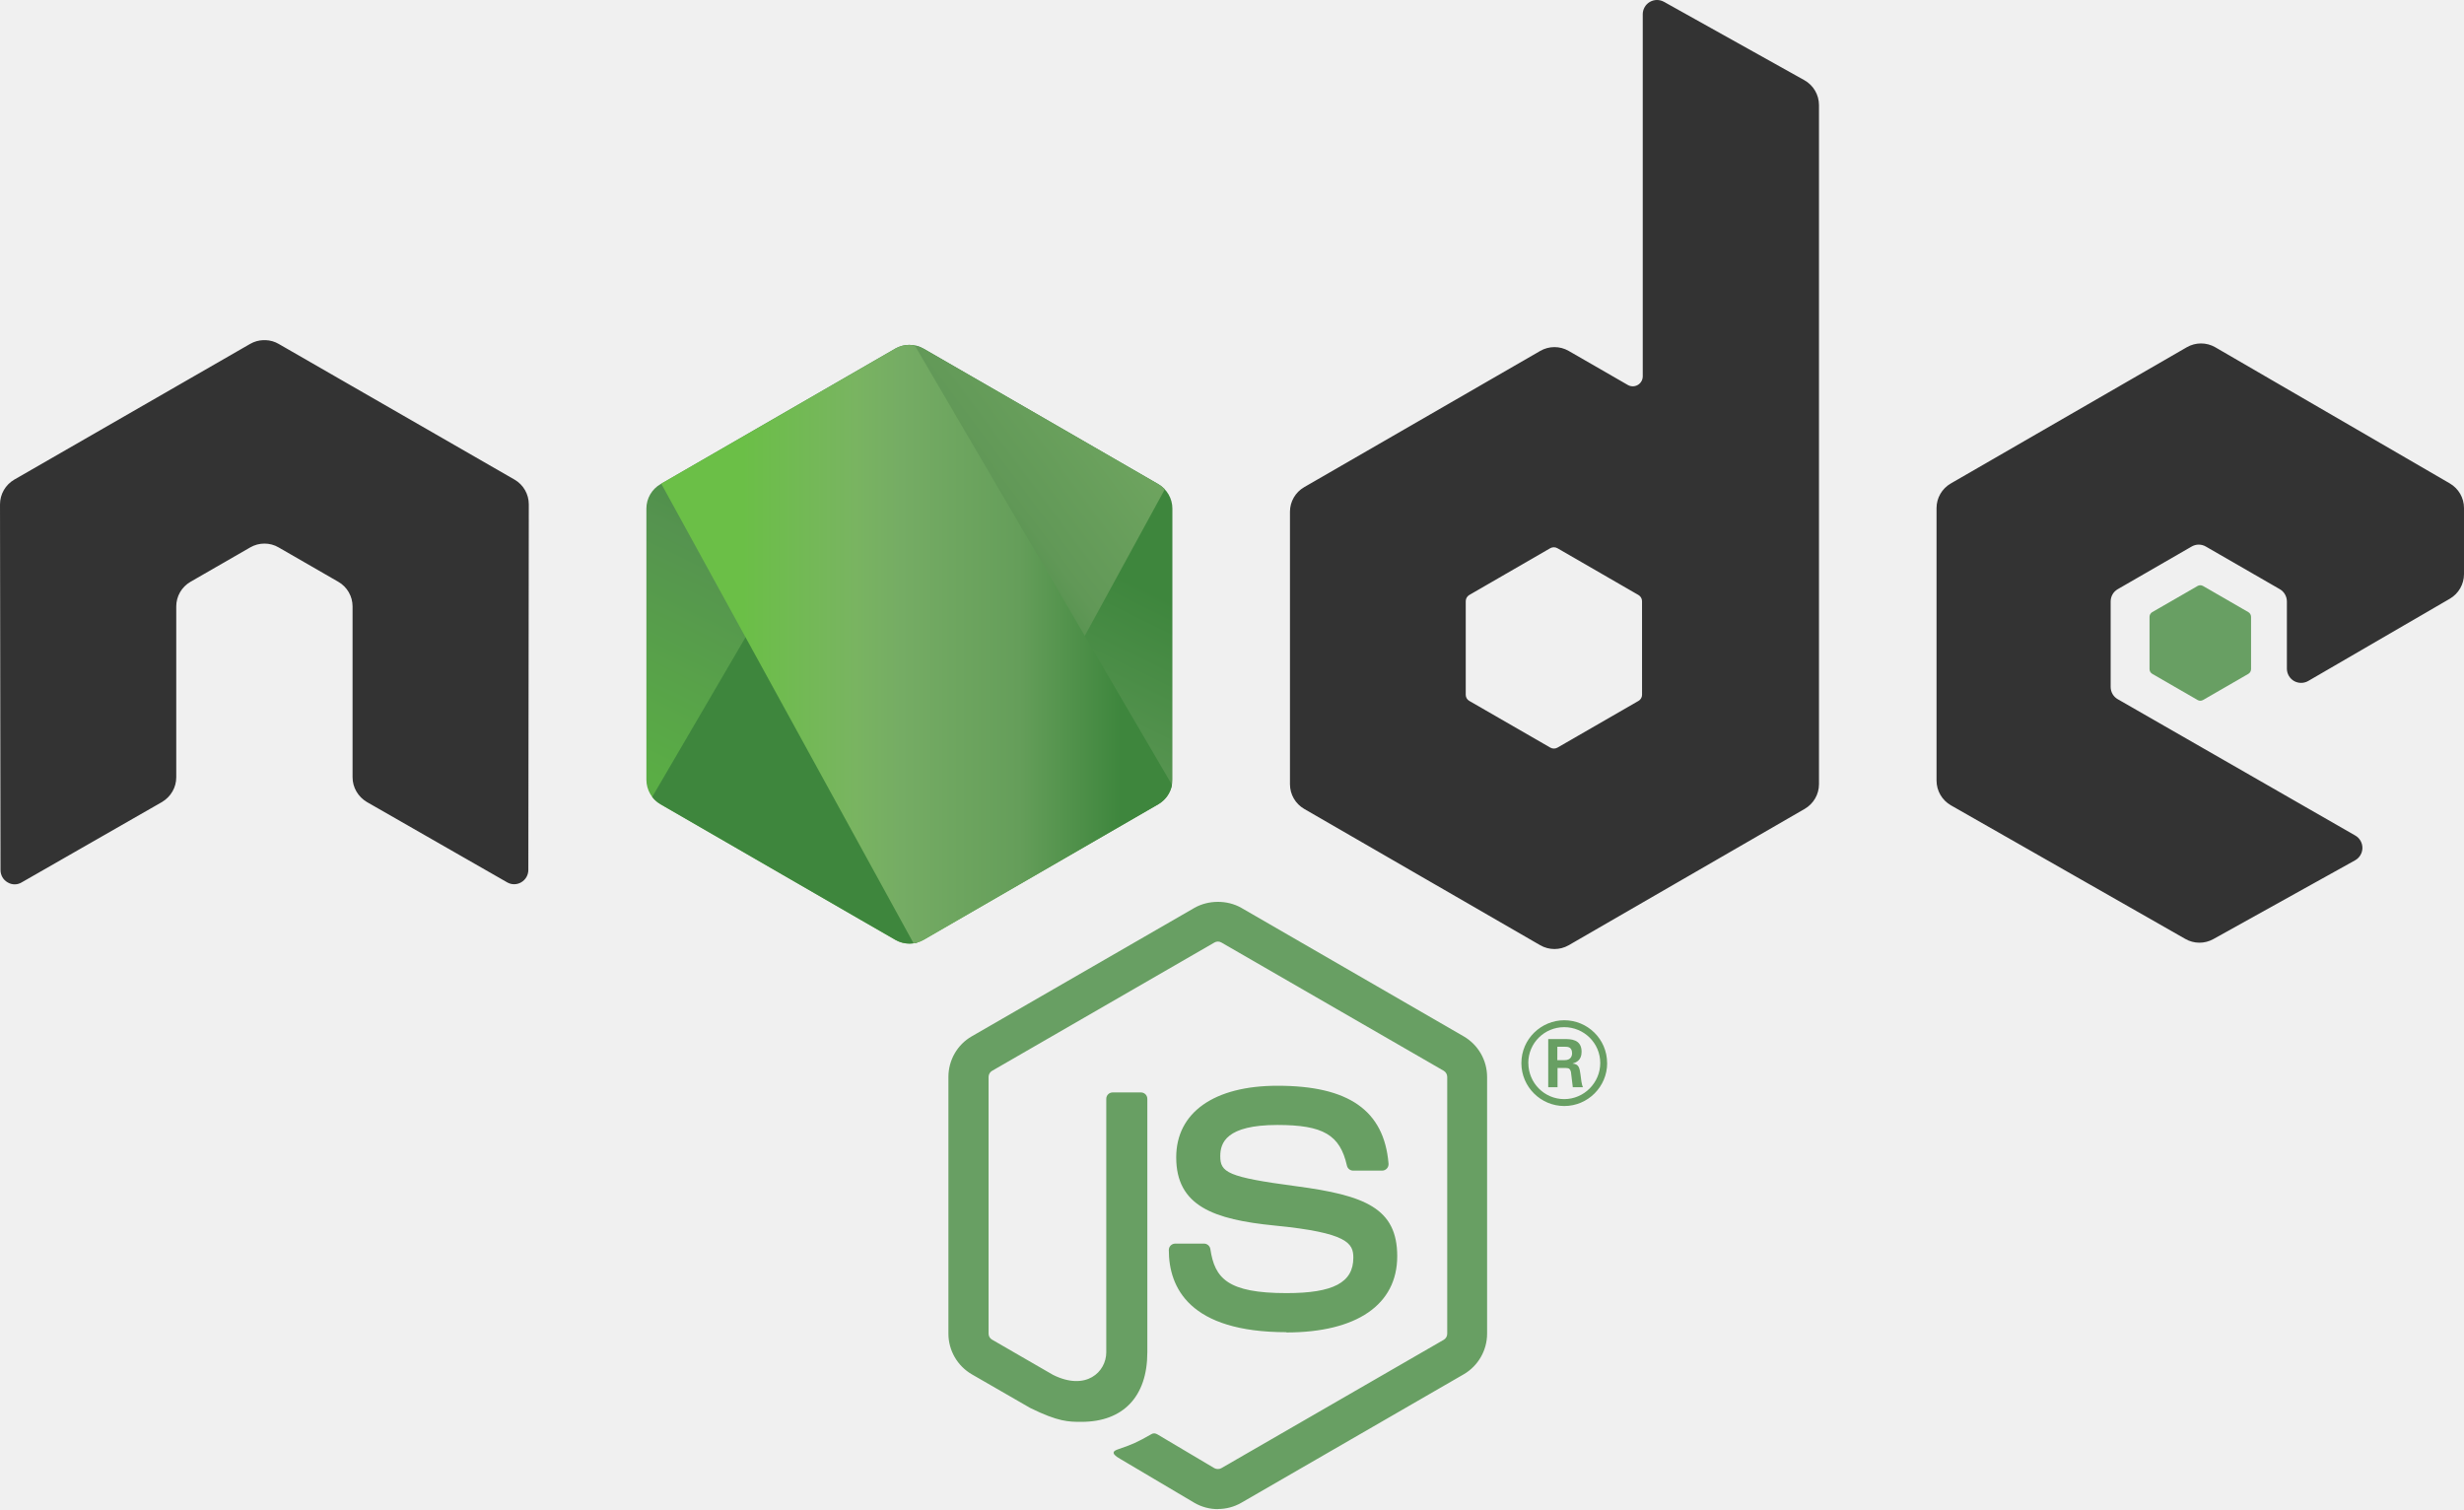
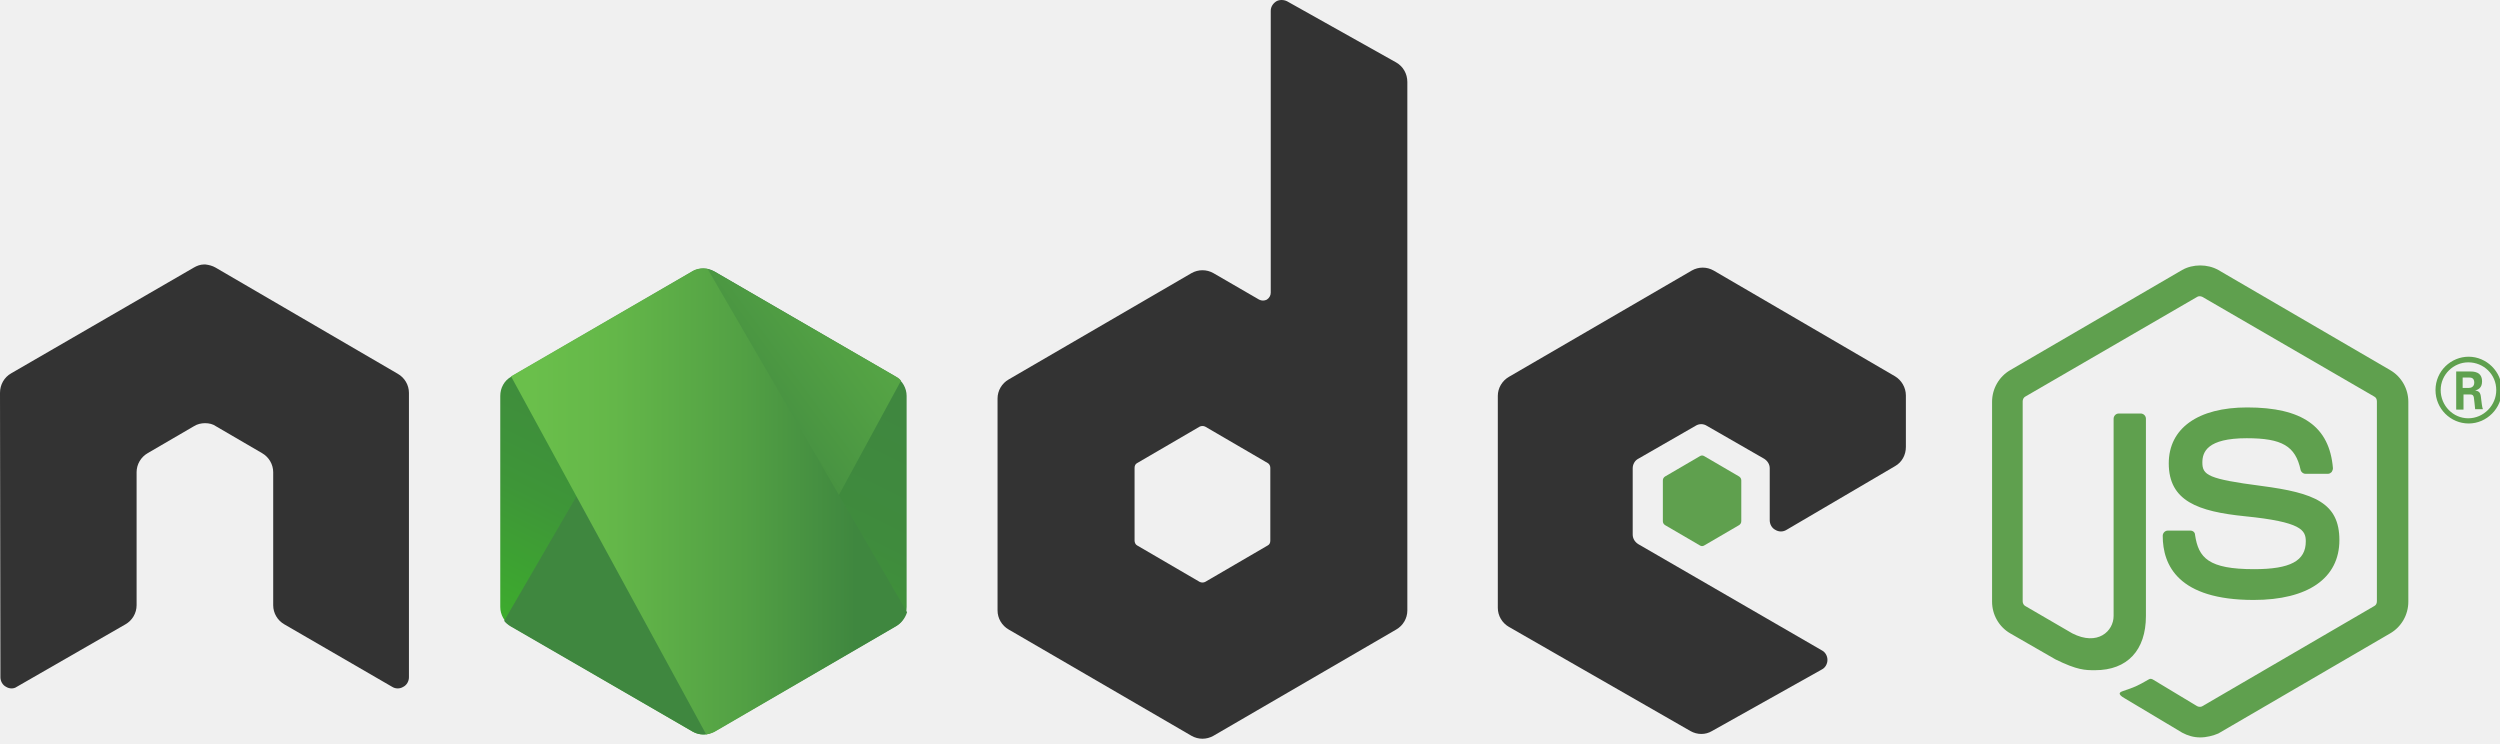
- <svg xmlns="http://www.w3.org/2000/svg" width="589.827" height="361.238" viewBox="0 0 442.37 270.929">
+ <svg xmlns="http://www.w3.org/2000/svg" width="111" height="33" viewBox="0 0 111 33" fill="none">
+   <g clip-path="url(#clip0_8323_10808)">
+     <path d="M97.689 32.741C97.402 32.741 97.135 32.664 96.886 32.529L94.341 31.008C93.959 30.796 94.15 30.719 94.265 30.681C94.781 30.508 94.877 30.469 95.413 30.161C95.47 30.122 95.547 30.142 95.604 30.18L97.555 31.355C97.632 31.393 97.728 31.393 97.785 31.355L105.419 26.907C105.495 26.869 105.534 26.792 105.534 26.696V17.821C105.534 17.725 105.495 17.648 105.419 17.609L97.785 13.181C97.709 13.143 97.613 13.143 97.555 13.181L89.922 17.609C89.845 17.648 89.807 17.744 89.807 17.821V26.696C89.807 26.773 89.845 26.869 89.922 26.907L92.007 28.12C93.136 28.698 93.844 28.024 93.844 27.35V18.591C93.844 18.476 93.939 18.36 94.073 18.36H95.049C95.164 18.36 95.279 18.456 95.279 18.591V27.35C95.279 28.871 94.456 29.757 93.021 29.757C92.581 29.757 92.237 29.757 91.261 29.276L89.252 28.12C88.755 27.832 88.448 27.293 88.448 26.715V17.84C88.448 17.263 88.755 16.724 89.252 16.435L96.886 11.988C97.364 11.718 98.015 11.718 98.493 11.988L106.127 16.435C106.624 16.724 106.93 17.263 106.93 17.84V26.715C106.93 27.293 106.624 27.832 106.127 28.12L98.493 32.567C98.263 32.664 97.976 32.741 97.689 32.741Z" fill="#5FA04E" />
+     <path d="M100.062 26.638C96.713 26.638 96.025 25.098 96.025 23.789C96.025 23.673 96.12 23.558 96.254 23.558H97.249C97.364 23.558 97.46 23.635 97.46 23.75C97.613 24.77 98.053 25.271 100.081 25.271C101.688 25.271 102.377 24.905 102.377 24.039C102.377 23.538 102.185 23.173 99.679 22.922C97.594 22.711 96.293 22.249 96.293 20.574C96.293 19.014 97.594 18.09 99.775 18.09C102.224 18.09 103.429 18.937 103.582 20.785C103.582 20.843 103.563 20.901 103.525 20.959C103.486 20.997 103.429 21.036 103.371 21.036H102.357C102.262 21.036 102.166 20.959 102.147 20.863C101.917 19.804 101.324 19.457 99.755 19.457C97.995 19.457 97.785 20.073 97.785 20.535C97.785 21.093 98.034 21.267 100.406 21.575C102.759 21.883 103.869 22.326 103.869 23.981C103.869 25.675 102.472 26.638 100.062 26.638Z" fill="#5FA04E" />
+     <path d="M111.083 17.32C111.083 18.129 110.413 18.803 109.609 18.803C108.806 18.803 108.136 18.148 108.136 17.32C108.136 16.473 108.825 15.838 109.609 15.838C110.394 15.838 111.083 16.492 111.083 17.32ZM108.366 17.32C108.366 18.013 108.921 18.572 109.59 18.572C110.279 18.572 110.834 17.994 110.834 17.32C110.834 16.627 110.279 16.088 109.59 16.088C108.94 16.088 108.366 16.627 108.366 17.32ZM109.055 16.492H109.629C109.82 16.492 110.203 16.492 110.203 16.935C110.203 17.243 110.011 17.301 109.896 17.34C110.126 17.359 110.145 17.513 110.164 17.724C110.183 17.859 110.203 18.09 110.241 18.167H109.896C109.896 18.09 109.839 17.667 109.839 17.648C109.82 17.551 109.782 17.513 109.667 17.513H109.38V18.186H109.055V16.492ZM109.361 17.224H109.609C109.82 17.224 109.858 17.07 109.858 16.993C109.858 16.762 109.705 16.762 109.609 16.762H109.342V17.224H109.361Z" fill="#5FA04E" />
+     <path fill-rule="evenodd" clip-rule="evenodd" d="M18.157 17.442C18.157 17.095 17.965 16.768 17.659 16.595L9.566 11.878C9.432 11.801 9.279 11.762 9.126 11.743C9.107 11.743 9.05 11.743 9.05 11.743C8.897 11.743 8.743 11.801 8.61 11.878L0.497 16.575C0.191 16.748 0 17.076 0 17.442L0.019 30.07C0.019 30.244 0.115 30.417 0.268 30.494C0.421 30.59 0.612 30.59 0.746 30.494L5.567 27.722C5.874 27.549 6.065 27.221 6.065 26.875V20.965C6.065 20.618 6.256 20.291 6.562 20.117L8.61 18.924C8.763 18.828 8.935 18.789 9.107 18.789C9.279 18.789 9.451 18.828 9.585 18.924L11.632 20.117C11.938 20.291 12.13 20.618 12.13 20.965V26.875C12.13 27.221 12.321 27.549 12.627 27.722L17.41 30.494C17.563 30.59 17.755 30.59 17.908 30.494C18.061 30.417 18.157 30.244 18.157 30.07V17.442Z" fill="#333333" />
+     <path fill-rule="evenodd" clip-rule="evenodd" d="M57.148 0.058C56.995 -0.019 56.804 -0.019 56.67 0.058C56.517 0.154 56.421 0.308 56.421 0.481V12.995C56.421 13.11 56.364 13.226 56.249 13.303C56.134 13.36 56.019 13.36 55.905 13.303L53.877 12.128C53.57 11.955 53.207 11.955 52.901 12.128L44.789 16.845C44.483 17.018 44.291 17.345 44.291 17.692V27.106C44.291 27.452 44.483 27.78 44.789 27.953L52.901 32.669C53.207 32.843 53.57 32.843 53.877 32.669L61.989 27.953C62.295 27.78 62.486 27.452 62.486 27.106V3.639C62.486 3.273 62.295 2.945 61.989 2.772L57.148 0.058ZM56.402 24.006C56.402 24.103 56.364 24.18 56.287 24.218L53.513 25.835C53.437 25.874 53.341 25.874 53.264 25.835L50.49 24.218C50.414 24.18 50.375 24.083 50.375 24.006V20.772C50.375 20.676 50.414 20.599 50.49 20.56L53.264 18.943C53.341 18.905 53.437 18.905 53.513 18.943L56.287 20.56C56.364 20.599 56.402 20.695 56.402 20.772V24.006Z" fill="#333333" />
+     <path fill-rule="evenodd" clip-rule="evenodd" d="M84.143 20.695C84.449 20.522 84.621 20.195 84.621 19.848V17.557C84.621 17.211 84.43 16.883 84.143 16.71L76.088 12.013C75.782 11.839 75.419 11.839 75.113 12.013L67.001 16.729C66.695 16.903 66.503 17.23 66.503 17.576V26.99C66.503 27.337 66.695 27.664 67.001 27.837L75.055 32.458C75.361 32.631 75.725 32.631 76.012 32.458L80.891 29.724C81.044 29.647 81.139 29.474 81.139 29.3C81.139 29.127 81.044 28.954 80.891 28.877L72.74 24.16C72.587 24.064 72.492 23.91 72.492 23.737V20.791C72.492 20.618 72.587 20.445 72.74 20.368L75.285 18.905C75.438 18.808 75.629 18.808 75.782 18.905L78.327 20.368C78.48 20.464 78.576 20.618 78.576 20.791V23.102C78.576 23.275 78.671 23.448 78.824 23.525C78.977 23.621 79.169 23.621 79.322 23.525L84.143 20.695Z" fill="#333333" />
+     <path fill-rule="evenodd" clip-rule="evenodd" d="M75.476 20.253C75.534 20.214 75.61 20.214 75.668 20.253L77.218 21.157C77.275 21.196 77.313 21.254 77.313 21.331V23.14C77.313 23.217 77.275 23.275 77.218 23.314L75.668 24.218C75.61 24.257 75.534 24.257 75.476 24.218L73.927 23.314C73.869 23.275 73.831 23.217 73.831 23.14V21.331C73.831 21.254 73.869 21.196 73.927 21.157L75.476 20.253Z" fill="#5FA04E" />
+     <path d="M31.721 12.051C31.415 11.878 31.051 11.878 30.745 12.051L22.69 16.729C22.384 16.903 22.212 17.23 22.212 17.576V26.952C22.212 27.298 22.403 27.626 22.69 27.799L30.745 32.477C31.051 32.65 31.415 32.65 31.721 32.477L39.775 27.799C40.081 27.626 40.254 27.298 40.254 26.952V17.576C40.254 17.23 40.062 16.903 39.775 16.729L31.721 12.051Z" fill="url(#paint0_linear_8323_10808)" />
+     <path d="M39.794 16.729L31.702 12.051C31.625 12.013 31.529 11.974 31.453 11.955L22.384 27.568C22.461 27.664 22.556 27.741 22.652 27.799L30.745 32.477C30.974 32.612 31.242 32.65 31.491 32.573L40.005 16.903C39.948 16.826 39.871 16.768 39.794 16.729Z" fill="url(#paint1_linear_8323_10808)" />
+     <path d="M39.795 27.799C40.024 27.664 40.197 27.433 40.273 27.183L31.415 11.935C31.185 11.897 30.936 11.916 30.726 12.051L22.69 16.71L31.357 32.611C31.472 32.592 31.606 32.554 31.721 32.496L39.795 27.799Z" fill="url(#paint2_linear_8323_10808)" />
+   </g>
  <defs>
-     <linearGradient id="b" x1="-.348" x2="1.251" gradientTransform="rotate(116.114 53.1 202.97) scale(86.48)" gradientUnits="userSpaceOnUse">
-       <stop offset=".3" stop-color="#3e863d" />
-       <stop offset=".5" stop-color="#55934f" />
-       <stop offset=".8" stop-color="#5aad45" />
+     <linearGradient id="paint0_linear_8323_10808" x1="34.513" y1="15.535" x2="27.157" y2="30.448" gradientUnits="userSpaceOnUse">
+       <stop stop-color="#3F873F" />
+       <stop offset="0.33" stop-color="#3F8B3D" />
+       <stop offset="0.637" stop-color="#3E9638" />
+       <stop offset="0.934" stop-color="#3DA92E" />
+       <stop offset="1" stop-color="#3DAE2B" />
    </linearGradient>
-     <linearGradient id="d" x1="-.456" x2=".582" gradientTransform="rotate(-36.46 550.846 -214.337) scale(132.798)" gradientUnits="userSpaceOnUse">
-       <stop offset=".57" stop-color="#3e863d" />
-       <stop offset=".72" stop-color="#619857" />
-       <stop offset="1" stop-color="#76ac64" />
+     <linearGradient id="paint1_linear_8323_10808" x1="30.009" y1="23.359" x2="50.533" y2="8.288" gradientUnits="userSpaceOnUse">
+       <stop offset="0.138" stop-color="#3F873F" />
+       <stop offset="0.402" stop-color="#52A044" />
+       <stop offset="0.713" stop-color="#64B749" />
+       <stop offset="0.908" stop-color="#6ABF4B" />
    </linearGradient>
-     <linearGradient id="f" x1=".043" x2=".984" gradientTransform="translate(192.862 279.652) scale(97.417)" gradientUnits="userSpaceOnUse">
-       <stop offset=".16" stop-color="#6bbf47" />
-       <stop offset=".38" stop-color="#79b461" />
-       <stop offset=".47" stop-color="#75AC64" />
-       <stop offset=".7" stop-color="#659e5a" />
-       <stop offset=".9" stop-color="#3e863d" />
+     <linearGradient id="paint2_linear_8323_10808" x1="21.917" y1="22.261" x2="40.555" y2="22.261" gradientUnits="userSpaceOnUse">
+       <stop offset="0.092" stop-color="#6ABF4B" />
+       <stop offset="0.287" stop-color="#64B749" />
+       <stop offset="0.598" stop-color="#52A044" />
+       <stop offset="0.862" stop-color="#3F873F" />
    </linearGradient>
-     <clipPath id="a">
-       <path d="m239.03 226.605-42.13 24.317a5.085 5.085 0 0 0-2.546 4.406v48.668c0 1.817.968 3.496 2.546 4.406l42.133 24.336a5.1 5.1 0 0 0 5.09 0l42.126-24.336a5.096 5.096 0 0 0 2.54-4.406v-48.668c0-1.816-.97-3.496-2.55-4.406l-42.12-24.317a5.123 5.123 0 0 0-5.1 0" />
-     </clipPath>
-     <clipPath id="c">
-       <path d="M195.398 307.086c.403.523.907.976 1.5 1.316l36.14 20.875 6.02 3.46c.9.52 1.926.74 2.934.665.336-.027.672-.09 1-.183l44.434-81.36c-.34-.37-.738-.68-1.184-.94l-27.586-15.93-14.582-8.39a5.318 5.318 0 0 0-1.32-.53zm0 0" />
-     </clipPath>
-     <clipPath id="e">
-       <path d="M241.066 225.953a5.14 5.14 0 0 0-2.035.652l-42.01 24.247 45.3 82.51c.63-.09 1.25-.3 1.81-.624l42.13-24.336a5.105 5.105 0 0 0 2.46-3.476l-46.18-78.89a5.29 5.29 0 0 0-1.03-.102c-.14 0-.28.007-.42.02" />
+     <clipPath id="clip0_8323_10808">
+       <rect width="111" height="33" fill="white" />
    </clipPath>
  </defs>
-   <path fill="#689f63" d="M218.647 270.93c-1.46 0-2.91-.383-4.19-1.12l-13.337-7.896c-1.992-1.114-1.02-1.508-.363-1.735 2.656-.93 3.195-1.14 6.03-2.75.298-.17.688-.11.993.07l10.246 6.08c.37.2.895.2 1.238 0l39.95-23.06c.37-.21.61-.64.61-1.08v-46.1c0-.46-.24-.87-.618-1.1l-39.934-23.04c-.37-.22-.86-.22-1.23 0l-39.926 23.04c-.387.22-.633.65-.633 1.09v46.1c0 .44.24.86.62 1.07l10.94 6.32c5.94 2.97 9.57-.53 9.57-4.05v-45.5c0-.65.51-1.15 1.16-1.15h5.06c.63 0 1.15.5 1.15 1.15v45.52c0 7.92-4.32 12.47-11.83 12.47-2.31 0-4.13 0-9.21-2.5l-10.48-6.04a8.447 8.447 0 0 1-4.19-7.29v-46.1c0-3 1.6-5.8 4.19-7.28l39.99-23.07c2.53-1.43 5.89-1.43 8.4 0l39.94 23.08a8.428 8.428 0 0 1 4.19 7.28v46.1c0 2.99-1.61 5.78-4.19 7.28l-39.94 23.07a8.397 8.397 0 0 1-4.21 1.12" />
-   <path fill="#689f63" d="M230.987 239.164c-17.48 0-21.145-8.024-21.145-14.754 0-.64.516-1.15 1.157-1.15h5.16c.57 0 1.05.415 1.14.978.78 5.258 3.1 7.91 13.67 7.91 8.42 0 12-1.902 12-6.367 0-2.57-1.02-4.48-14.1-5.76-10.94-1.08-17.7-3.49-17.7-12.24 0-8.06 6.8-12.86 18.19-12.86 12.79 0 19.13 4.44 19.93 13.98a1.164 1.164 0 0 1-1.16 1.26h-5.19c-.54 0-1.01-.38-1.12-.9-1.25-5.53-4.27-7.3-12.48-7.3-9.19 0-10.26 3.2-10.26 5.6 0 2.91 1.26 3.76 13.66 5.4 12.28 1.63 18.11 3.93 18.11 12.56 0 8.7-7.26 13.69-19.92 13.69m48.66-48.89h1.34c1.1 0 1.31-.77 1.31-1.22 0-1.18-.81-1.18-1.26-1.18h-1.38zm-1.63-3.78h2.97c1.02 0 3.02 0 3.02 2.28 0 1.59-1.02 1.92-1.63 2.12 1.19.08 1.27.86 1.43 1.96.08.69.21 1.88.45 2.28h-1.83c-.05-.4-.33-2.6-.33-2.72-.12-.49-.29-.73-.9-.73h-1.51v3.46h-1.67zm-3.57 4.3c0 3.58 2.89 6.48 6.44 6.48 3.58 0 6.47-2.96 6.47-6.48 0-3.59-2.93-6.44-6.48-6.44-3.5 0-6.44 2.81-6.44 6.43m14.16.03c0 4.24-3.47 7.7-7.7 7.7-4.2 0-7.7-3.42-7.7-7.7 0-4.36 3.58-7.7 7.7-7.7 4.15 0 7.69 3.35 7.69 7.7" />
-   <path fill="#333" fill-rule="evenodd" d="M94.936 90.55c0-1.84-.97-3.53-2.558-4.445l-42.356-24.37a4.946 4.946 0 0 0-2.328-.67h-.438c-.812.03-1.613.25-2.34.67L2.562 86.105A5.154 5.154 0 0 0 0 90.555l.093 65.64c0 .91.47 1.76 1.27 2.21.78.48 1.76.48 2.54 0l25.18-14.42c1.59-.946 2.56-2.618 2.56-4.44V108.88a5.1 5.1 0 0 1 2.555-4.43l10.72-6.174a5.086 5.086 0 0 1 2.56-.688c.876 0 1.77.226 2.544.687l10.715 6.172c1.586.91 2.56 2.6 2.56 4.43v30.663c0 1.82.983 3.5 2.565 4.44l25.164 14.41a2.5 2.5 0 0 0 2.56 0 2.568 2.568 0 0 0 1.268-2.21zm199.868 34.176c0 .457-.243.88-.64 1.106l-14.548 8.386a1.282 1.282 0 0 1-1.277 0l-14.55-8.386c-.4-.227-.64-.65-.64-1.106V107.93c0-.458.24-.88.63-1.11l14.54-8.4c.4-.23.89-.23 1.29 0l14.55 8.4c.4.23.64.652.64 1.11zM298.734.324a2.568 2.568 0 0 0-2.544.027c-.78.46-1.262 1.3-1.262 2.21v65a1.788 1.788 0 0 1-2.684 1.55L281.634 63a5.108 5.108 0 0 0-5.112 0l-42.37 24.453a5.105 5.105 0 0 0-2.56 4.42v48.92c0 1.83.977 3.51 2.56 4.43l42.37 24.47c1.582.91 3.53.91 5.117 0l42.37-24.48c1.58-.92 2.56-2.6 2.56-4.43V18.863a5.128 5.128 0 0 0-2.63-4.47zm141.093 107.164a5.116 5.116 0 0 0 2.543-4.422V91.21c0-1.824-.97-3.507-2.547-4.425l-42.1-24.44a5.113 5.113 0 0 0-5.13 0l-42.36 24.45c-1.59.92-2.56 2.6-2.56 4.43v48.9c0 1.84.99 3.54 2.58 4.45l42.09 23.99c1.55.89 3.45.9 5.02.03l25.46-14.15c.8-.45 1.31-1.3 1.31-2.22 0-.92-.49-1.78-1.29-2.23l-42.62-24.46c-.8-.45-1.29-1.3-1.29-2.21v-15.34c0-.916.48-1.76 1.28-2.216l13.26-7.65c.79-.46 1.76-.46 2.55 0l13.27 7.65c.79.45 1.28 1.3 1.28 2.21v12.06c0 .91.49 1.76 1.28 2.22.79.45 1.77.45 2.56-.01zm0 0" />
-   <path fill="#689f63" fill-rule="evenodd" d="M394.538 105.2a.97.97 0 0 1 .98 0l8.13 4.69c.304.176.49.5.49.85v9.39c0 .35-.186.674-.49.85l-8.13 4.69a.97.97 0 0 1-.98 0l-8.125-4.69a.979.979 0 0 1-.5-.85v-9.39c0-.35.18-.674.49-.85zm0 0" />
-   <g clip-path="url(#a)" transform="translate(-78.306 -164.016)">
-     <path fill="url(#b)" d="m331.363 246.793-118.715-58.19-60.87 124.174L270.49 370.97zm0 0" />
-   </g>
-   <g clip-path="url(#c)" transform="translate(-78.306 -164.016)">
-     <path fill="url(#d)" d="m144.07 264.004 83.825 113.453 110.86-81.906-83.83-113.45zm0 0" />
-   </g>
-   <g clip-path="url(#e)" transform="translate(-78.306 -164.016)">
-     <path fill="url(#f)" d="M197.02 225.934v107.43h91.683v-107.43zm0 0" />
-   </g>
</svg>
